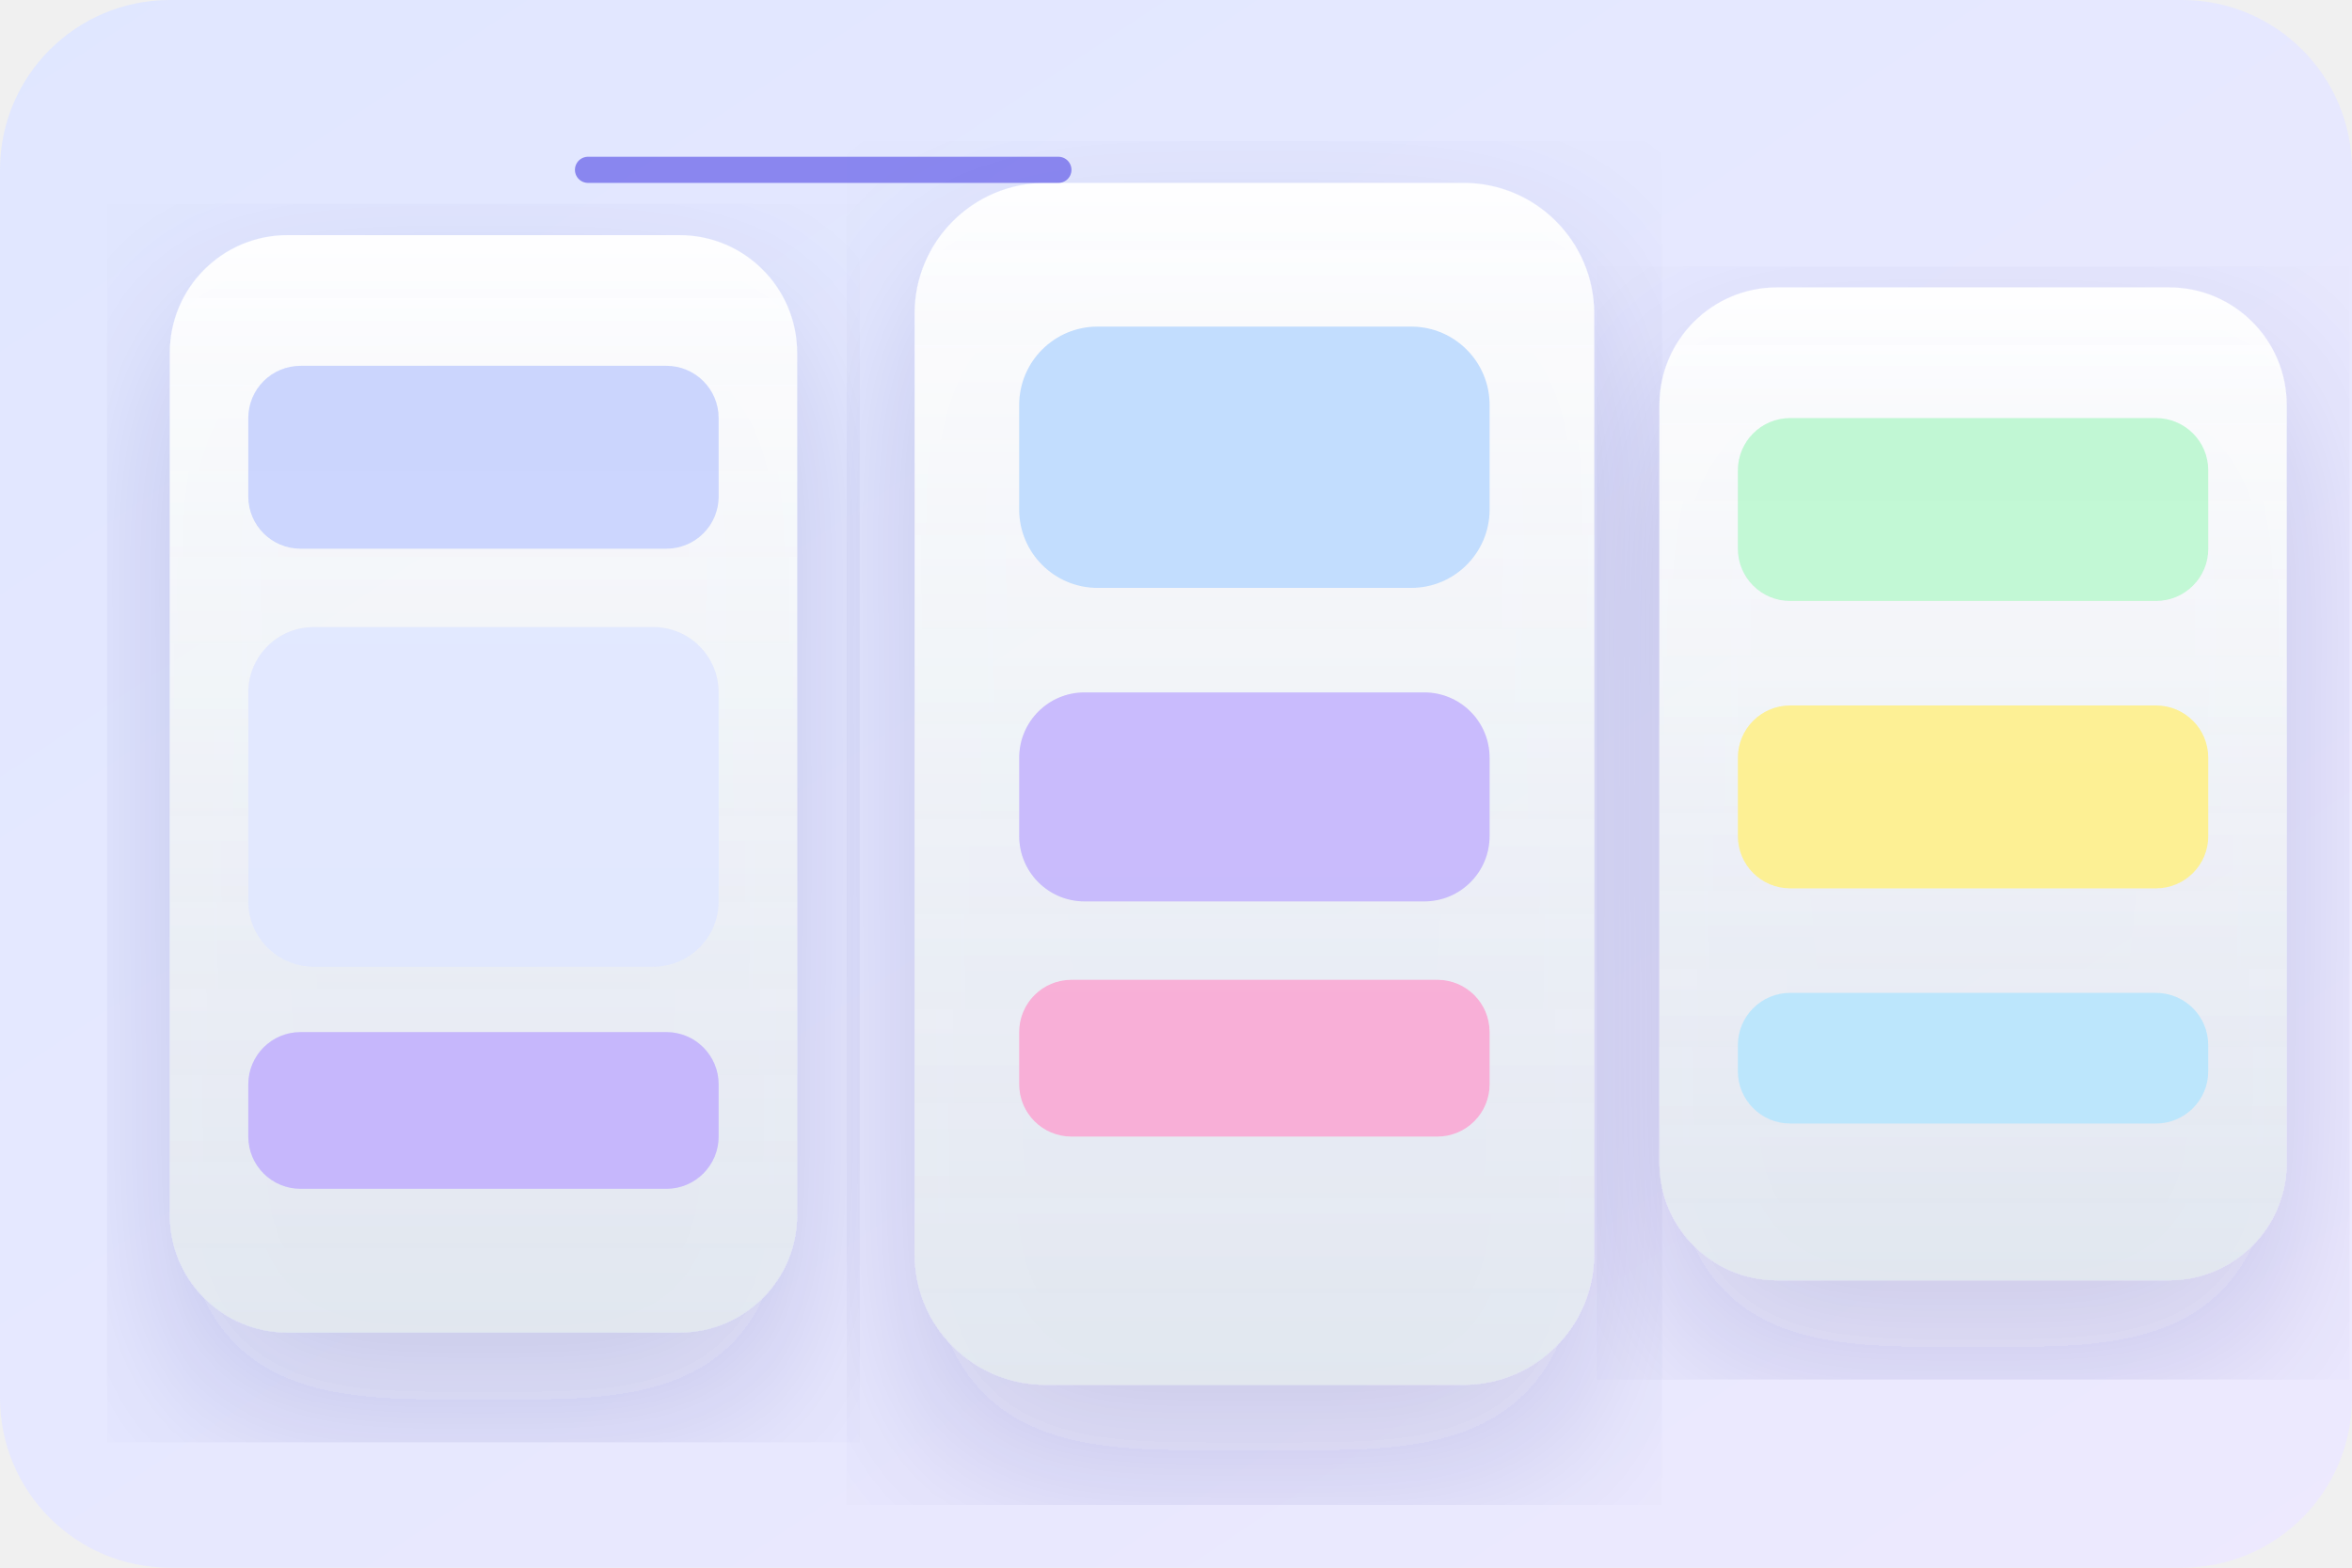
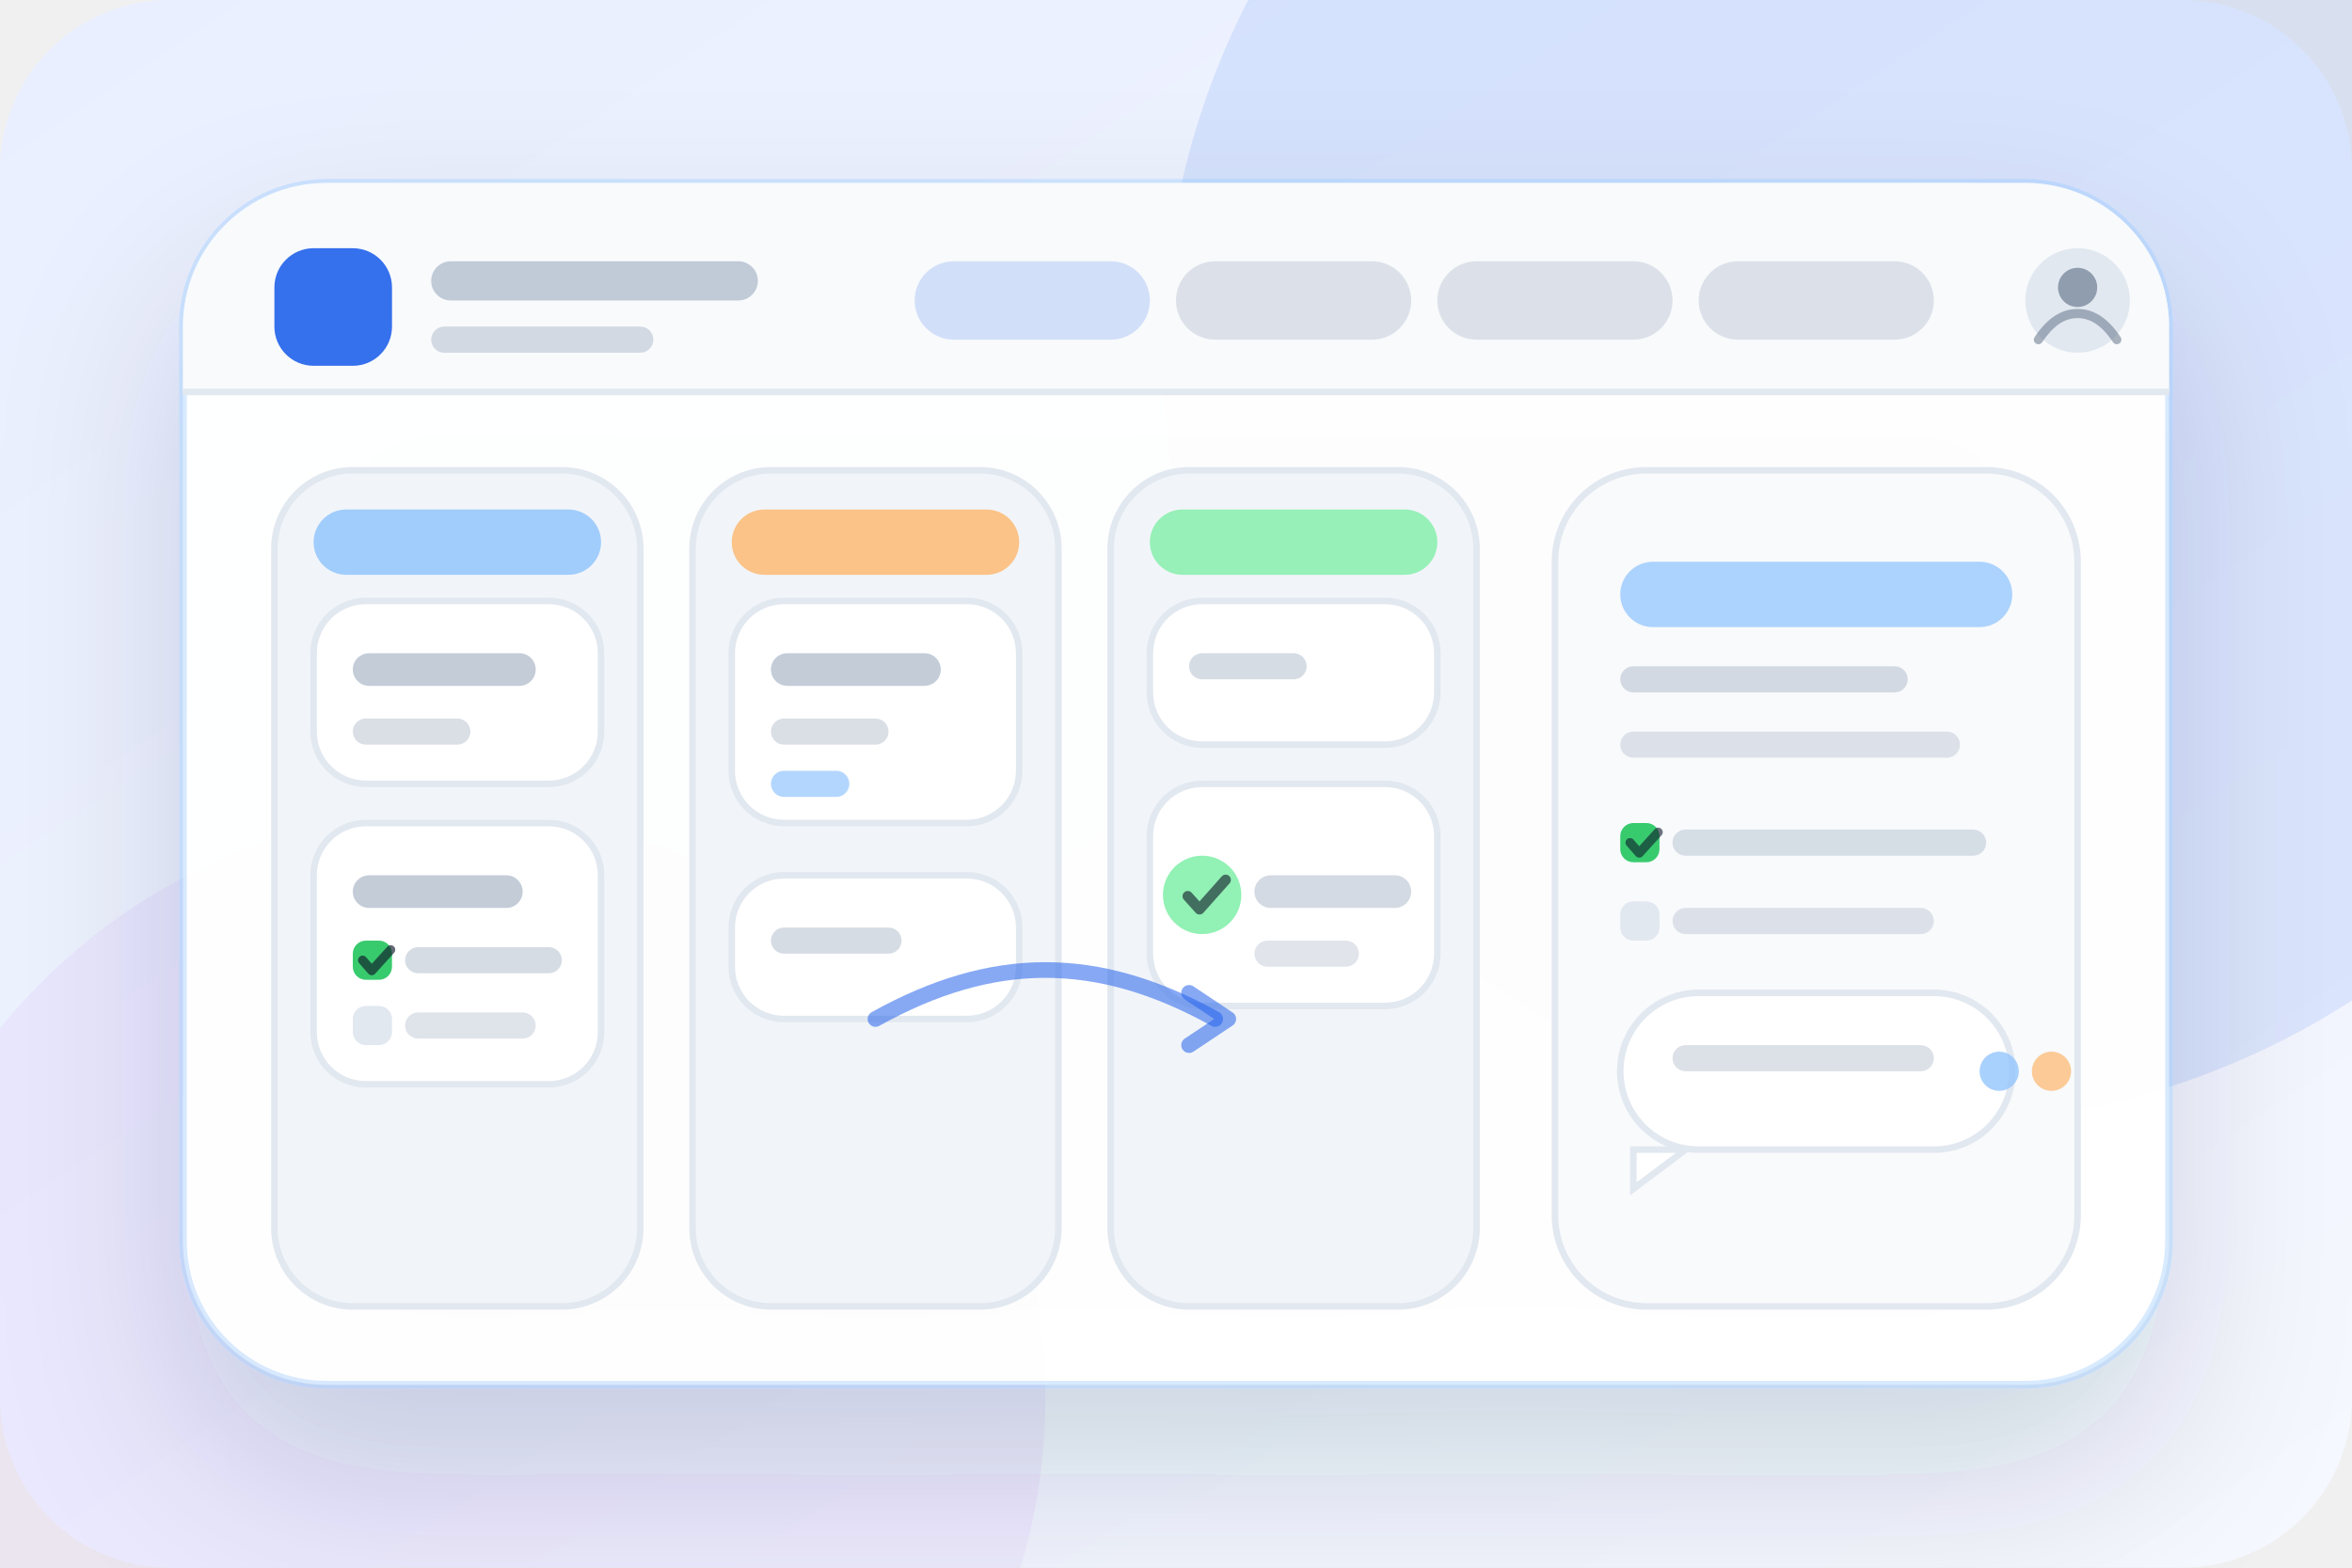
<svg xmlns="http://www.w3.org/2000/svg" viewBox="0 0 360 240" role="img" aria-labelledby="title desc">
  <defs>
-     <linearGradient id="bg" x1="0" x2="1" y1="0" y2="1">
-       <stop offset="0" stop-color="#e0e7ff" />
-       <stop offset="1" stop-color="#ede9fe" />
+     <linearGradient id="bg" x1="0" y1="0" x2="1" y2="1">
+       <stop offset="0" stop-color="#e9efff" />
+       <stop offset="1" stop-color="#f6f8ff" />
    </linearGradient>
-     <linearGradient id="column" x1="0" x2="0" y1="0" y2="1">
-       <stop offset="0" stop-color="#ffffff" stop-opacity="0.95" />
-       <stop offset="1" stop-color="#e2e8f0" stop-opacity="0.9" />
-     </linearGradient>
-     <filter id="shadow" x="-10%" y="-10%" width="120%" height="120%" color-interpolation-filters="sRGB">
-       <feDropShadow dx="0" dy="12" stdDeviation="14" flood-color="#312e81" flood-opacity="0.18" />
+     <filter id="shadow" x="-20%" y="-20%" width="140%" height="140%" color-interpolation-filters="sRGB">
+       <feDropShadow dx="0" dy="14" stdDeviation="14" flood-color="#10203a" flood-opacity="0.16" />
    </filter>
+     <clipPath id="windowClip">
+       <rect x="28" y="28" width="304" height="184" rx="22" />
+     </clipPath>
  </defs>
  <rect width="360" height="240" rx="26" fill="url(#bg)" />
-   <g transform="translate(26 36)" filter="url(#shadow)">
-     <rect width="96" height="168" rx="18" fill="url(#column)" />
-     <rect x="12" y="20" width="72" height="28" rx="8" fill="#c7d2fe" opacity="0.9" />
-     <rect x="12" y="60" width="72" height="52" rx="10" fill="#e0e7ff" opacity="0.9" />
-     <rect x="12" y="122" width="72" height="24" rx="8" fill="#c4b5fd" opacity="0.95" />
+   <circle cx="296" cy="54" r="118" fill="#2563eb" opacity="0.12" />
+   <circle cx="70" cy="214" r="90" fill="#9333ea" opacity="0.06" />
+   <g filter="url(#shadow)">
+     <rect x="28" y="28" width="304" height="184" rx="22" fill="#ffffff" opacity="0.96" />
+     <rect x="28" y="28" width="304" height="184" rx="22" fill="none" stroke="#93c5fd" stroke-opacity="0.35" stroke-width="1.2" />
+     <g clip-path="url(#windowClip)">
+       <rect x="28" y="28" width="304" height="32" fill="#f8fafc" />
+       <rect x="28" y="59.5" width="304" height="1" fill="#e2e8f0" />
+       <rect x="42" y="38" width="18" height="18" rx="6" fill="#2563eb" opacity="0.92" />
+       <rect x="66" y="40" width="50" height="6" rx="3" fill="#94a3b8" opacity="0.55" />
+       <rect x="66" y="50" width="34" height="4" rx="2" fill="#94a3b8" opacity="0.38" />
+       <rect x="140" y="40" width="36" height="12" rx="6" fill="#2563eb" opacity="0.18" />
+       <rect x="180" y="40" width="36" height="12" rx="6" fill="#94a3b8" opacity="0.28" />
+       <rect x="220" y="40" width="36" height="12" rx="6" fill="#94a3b8" opacity="0.28" />
+       <rect x="260" y="40" width="36" height="12" rx="6" fill="#94a3b8" opacity="0.28" />
+       <circle cx="318" cy="46" r="8" fill="#e2e8f0" />
+       <circle cx="318" cy="44" r="3" fill="#64748b" opacity="0.65" />
+       <path d="M312 52c2-3 4-4 6-4s4 1 6 4" fill="none" stroke="#64748b" stroke-width="1.4" stroke-linecap="round" opacity="0.55" />
+       <rect x="42" y="72" width="56" height="128" rx="12" fill="#f1f5f9" stroke="#e2e8f0" />
+       <rect x="106" y="72" width="56" height="128" rx="12" fill="#f1f5f9" stroke="#e2e8f0" />
+       <rect x="170" y="72" width="56" height="128" rx="12" fill="#f1f5f9" stroke="#e2e8f0" />
+       <rect x="48" y="78" width="44" height="10" rx="5" fill="#93c5fd" opacity="0.85" />
+       <rect x="112" y="78" width="44" height="10" rx="5" fill="#fdba74" opacity="0.85" />
+       <rect x="176" y="78" width="44" height="10" rx="5" fill="#86efac" opacity="0.85" />
+       <rect x="48" y="92" width="44" height="28" rx="8" fill="#ffffff" stroke="#e2e8f0" />
+       <rect x="54" y="100" width="28" height="5" rx="2.5" fill="#94a3b8" opacity="0.55" />
+       <rect x="54" y="110" width="18" height="4" rx="2" fill="#94a3b8" opacity="0.35" />
+       <rect x="48" y="126" width="44" height="40" rx="8" fill="#ffffff" stroke="#e2e8f0" />
+       <rect x="54" y="134" width="26" height="5" rx="2.5" fill="#94a3b8" opacity="0.55" />
+       <rect x="54" y="144" width="6" height="6" rx="2" fill="#22c55e" opacity="0.9" />
+       <path d="M55.5 147l1.4 1.6 2.9-3.2" fill="none" stroke="#0f172a" stroke-width="1.4" stroke-linecap="round" stroke-linejoin="round" opacity="0.65" />
+       <rect x="62" y="145" width="24" height="4" rx="2" fill="#94a3b8" opacity="0.38" />
+       <rect x="54" y="154" width="6" height="6" rx="2" fill="#e2e8f0" />
+       <rect x="62" y="155" width="20" height="4" rx="2" fill="#94a3b8" opacity="0.3" />
+       <rect x="112" y="92" width="44" height="34" rx="8" fill="#ffffff" stroke="#e2e8f0" />
+       <rect x="118" y="100" width="26" height="5" rx="2.5" fill="#94a3b8" opacity="0.55" />
+       <rect x="118" y="110" width="18" height="4" rx="2" fill="#94a3b8" opacity="0.35" />
+       <rect x="118" y="118" width="12" height="4" rx="2" fill="#93c5fd" opacity="0.7" />
+       <rect x="112" y="134" width="44" height="22" rx="8" fill="#ffffff" stroke="#e2e8f0" />
+       <rect x="118" y="142" width="20" height="4" rx="2" fill="#94a3b8" opacity="0.38" />
+       <rect x="176" y="92" width="44" height="22" rx="8" fill="#ffffff" stroke="#e2e8f0" />
+       <rect x="182" y="100" width="18" height="4" rx="2" fill="#94a3b8" opacity="0.38" />
+       <rect x="176" y="120" width="44" height="34" rx="8" fill="#ffffff" stroke="#e2e8f0" />
+       <circle cx="184" cy="137" r="6" fill="#86efac" opacity="0.9" />
+       <path d="M181.8 137.2l1.8 2 4-4.5" fill="none" stroke="#0f172a" stroke-width="1.6" stroke-linecap="round" stroke-linejoin="round" opacity="0.6" />
+       <rect x="192" y="134" width="24" height="5" rx="2.5" fill="#94a3b8" opacity="0.4" />
+       <rect x="192" y="144" width="16" height="4" rx="2" fill="#94a3b8" opacity="0.28" />
+       <path d="M134 156c18-10 34-10 52 0" fill="none" stroke="#2563eb" stroke-width="2.4" stroke-linecap="round" opacity="0.55" />
+       <path d="M182 152l6 4-6 4" fill="none" stroke="#2563eb" stroke-width="2.4" stroke-linecap="round" stroke-linejoin="round" opacity="0.55" />
+       <rect x="238" y="72" width="80" height="128" rx="14" fill="#f8fafc" stroke="#e2e8f0" />
+       <rect x="248" y="86" width="60" height="10" rx="5" fill="#93c5fd" opacity="0.75" />
+       <rect x="248" y="102" width="44" height="4" rx="2" fill="#94a3b8" opacity="0.38" />
+       <rect x="248" y="112" width="52" height="4" rx="2" fill="#94a3b8" opacity="0.28" />
+       <rect x="248" y="126" width="6" height="6" rx="2" fill="#22c55e" opacity="0.9" />
+       <path d="M249.5 129l1.4 1.6 2.9-3.2" fill="none" stroke="#0f172a" stroke-width="1.4" stroke-linecap="round" stroke-linejoin="round" opacity="0.6" />
+       <rect x="256" y="127" width="48" height="4" rx="2" fill="#94a3b8" opacity="0.34" />
+       <rect x="248" y="138" width="6" height="6" rx="2" fill="#e2e8f0" />
+       <rect x="256" y="139" width="40" height="4" rx="2" fill="#94a3b8" opacity="0.28" />
+       <rect x="248" y="152" width="60" height="24" rx="12" fill="#ffffff" stroke="#e2e8f0" />
+       <rect x="256" y="160" width="40" height="4" rx="2" fill="#94a3b8" opacity="0.33" />
+       <path d="M258 176l-8 6v-6z" fill="#ffffff" stroke="#e2e8f0" />
+       <circle cx="306" cy="164" r="3" fill="#93c5fd" opacity="0.8" />
+       <circle cx="314" cy="164" r="3" fill="#fdba74" opacity="0.75" />
+     </g>
  </g>
-   <g transform="translate(140 28)" filter="url(#shadow)">
-     <rect width="104" height="184" rx="20" fill="url(#column)" />
-     <rect x="16" y="22" width="72" height="40" rx="12" fill="#bfdbfe" opacity="0.95" />
-     <rect x="16" y="78" width="72" height="32" rx="10" fill="#c4b5fd" opacity="0.9" />
-     <rect x="16" y="122" width="72" height="24" rx="8" fill="#f9a8d4" opacity="0.9" />
-   </g>
-   <g transform="translate(254 44)" filter="url(#shadow)">
-     <rect width="96" height="152" rx="18" fill="url(#column)" />
-     <rect x="12" y="20" width="72" height="28" rx="8" fill="#bbf7d0" opacity="0.9" />
-     <rect x="12" y="64" width="72" height="28" rx="8" fill="#fef08a" opacity="0.9" />
-     <rect x="12" y="108" width="72" height="20" rx="8" fill="#bae6fd" opacity="0.95" />
-   </g>
-   <path d="M90 26h72" stroke="#4f46e5" stroke-width="4" stroke-linecap="round" opacity="0.6" />
</svg>
